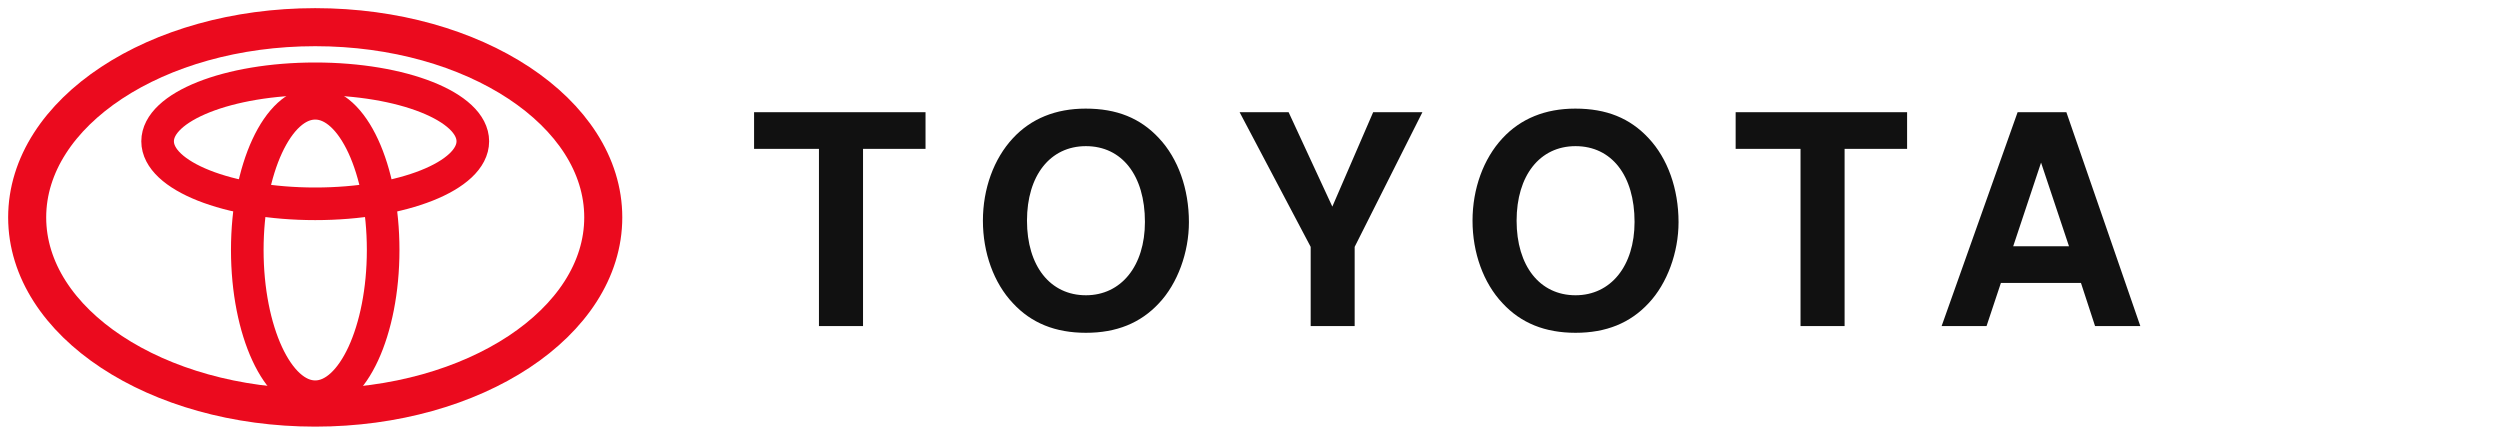
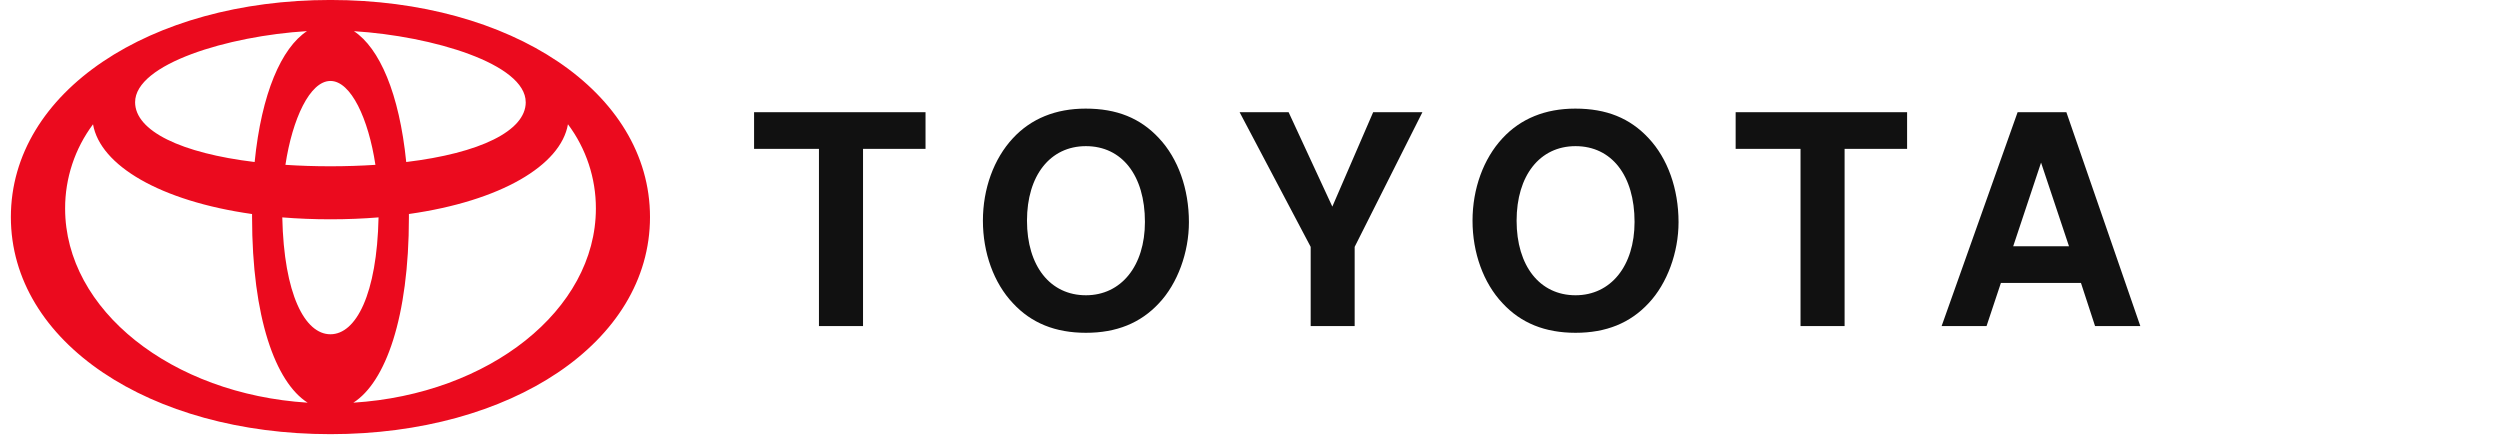
<svg xmlns="http://www.w3.org/2000/svg" viewBox="0 0 460 80">
-   <g fill="none" stroke="#eb0a1e">
-     <ellipse cx="58" cy="40" rx="53" ry="35" stroke-width="7" />
-     <ellipse cx="58" cy="26" rx="29" ry="11.5" stroke-width="6" />
-     <ellipse cx="58" cy="46" rx="12.5" ry="27" stroke-width="6" />
+   <g transform="translate(2 -18.86) scale(4.9)">
+     <path fill="#eb0a1e" d="M12 3.848C5.223 3.848 0 7.298 0 12c0 4.702 5.224 8.152 12 8.152S24 16.702 24 12c0 -4.702 -5.223 -8.152 -12 -8.152zm7.334 3.839c0 1.08 -1.725 1.913 -4.488 2.246 -0.26 -2.58 -1.005 -4.279 -1.963 -4.913 2.948 0.184 6.45 1.227 6.45 2.667zM12 16.401c-0.96 0 -1.746 -1.5 -1.808 -4.389 0.577 0.047 1.18 0.072 1.808 0.072 0.628 0 1.23 -0.025 1.807 -0.072 -0.061 2.89 -0.847 4.389 -1.807 4.389zm0 -6.308c-0.59 0 -1.155 -0.019 -1.69 -0.054 0.261 -1.728 0.92 -3.15 1.69 -3.15 0.77 0 1.428 1.422 1.689 3.15 -0.535 0.034 -1.099 0.054 -1.689 0.054zm-0.882 -5.075c-0.956 0.633 -1.706 2.333 -1.964 4.915C6.391 9.6 4.665 8.767 4.665 7.687c0 -1.44 3.504 -2.49 6.453 -2.669zM2.037 11.68a5.265 5.265 0 0 1 1.048 -3.164c0.27 1.547 2.522 2.881 5.972 3.37V12c0 3.772 0.879 6.203 2.087 6.97 -5.107 -0.321 -9.107 -3.48 -9.107 -7.29zm10.823 7.29c1.207 -0.767 2.087 -3.198 2.087 -6.97v-0.115c3.447 -0.488 5.704 -1.826 5.972 -3.37a5.26 5.26 0 0 1 1.049 3.165c-0.004 3.81 -4.008 6.969 -9.109 7.29z" />
  </g>
  <text x="138" y="60" font-family="Helvetica Neue, Helvetica, Roboto, Arial, sans-serif" font-size="54" font-weight="700" letter-spacing="9" fill="#111">TOYOTA</text>
</svg>
